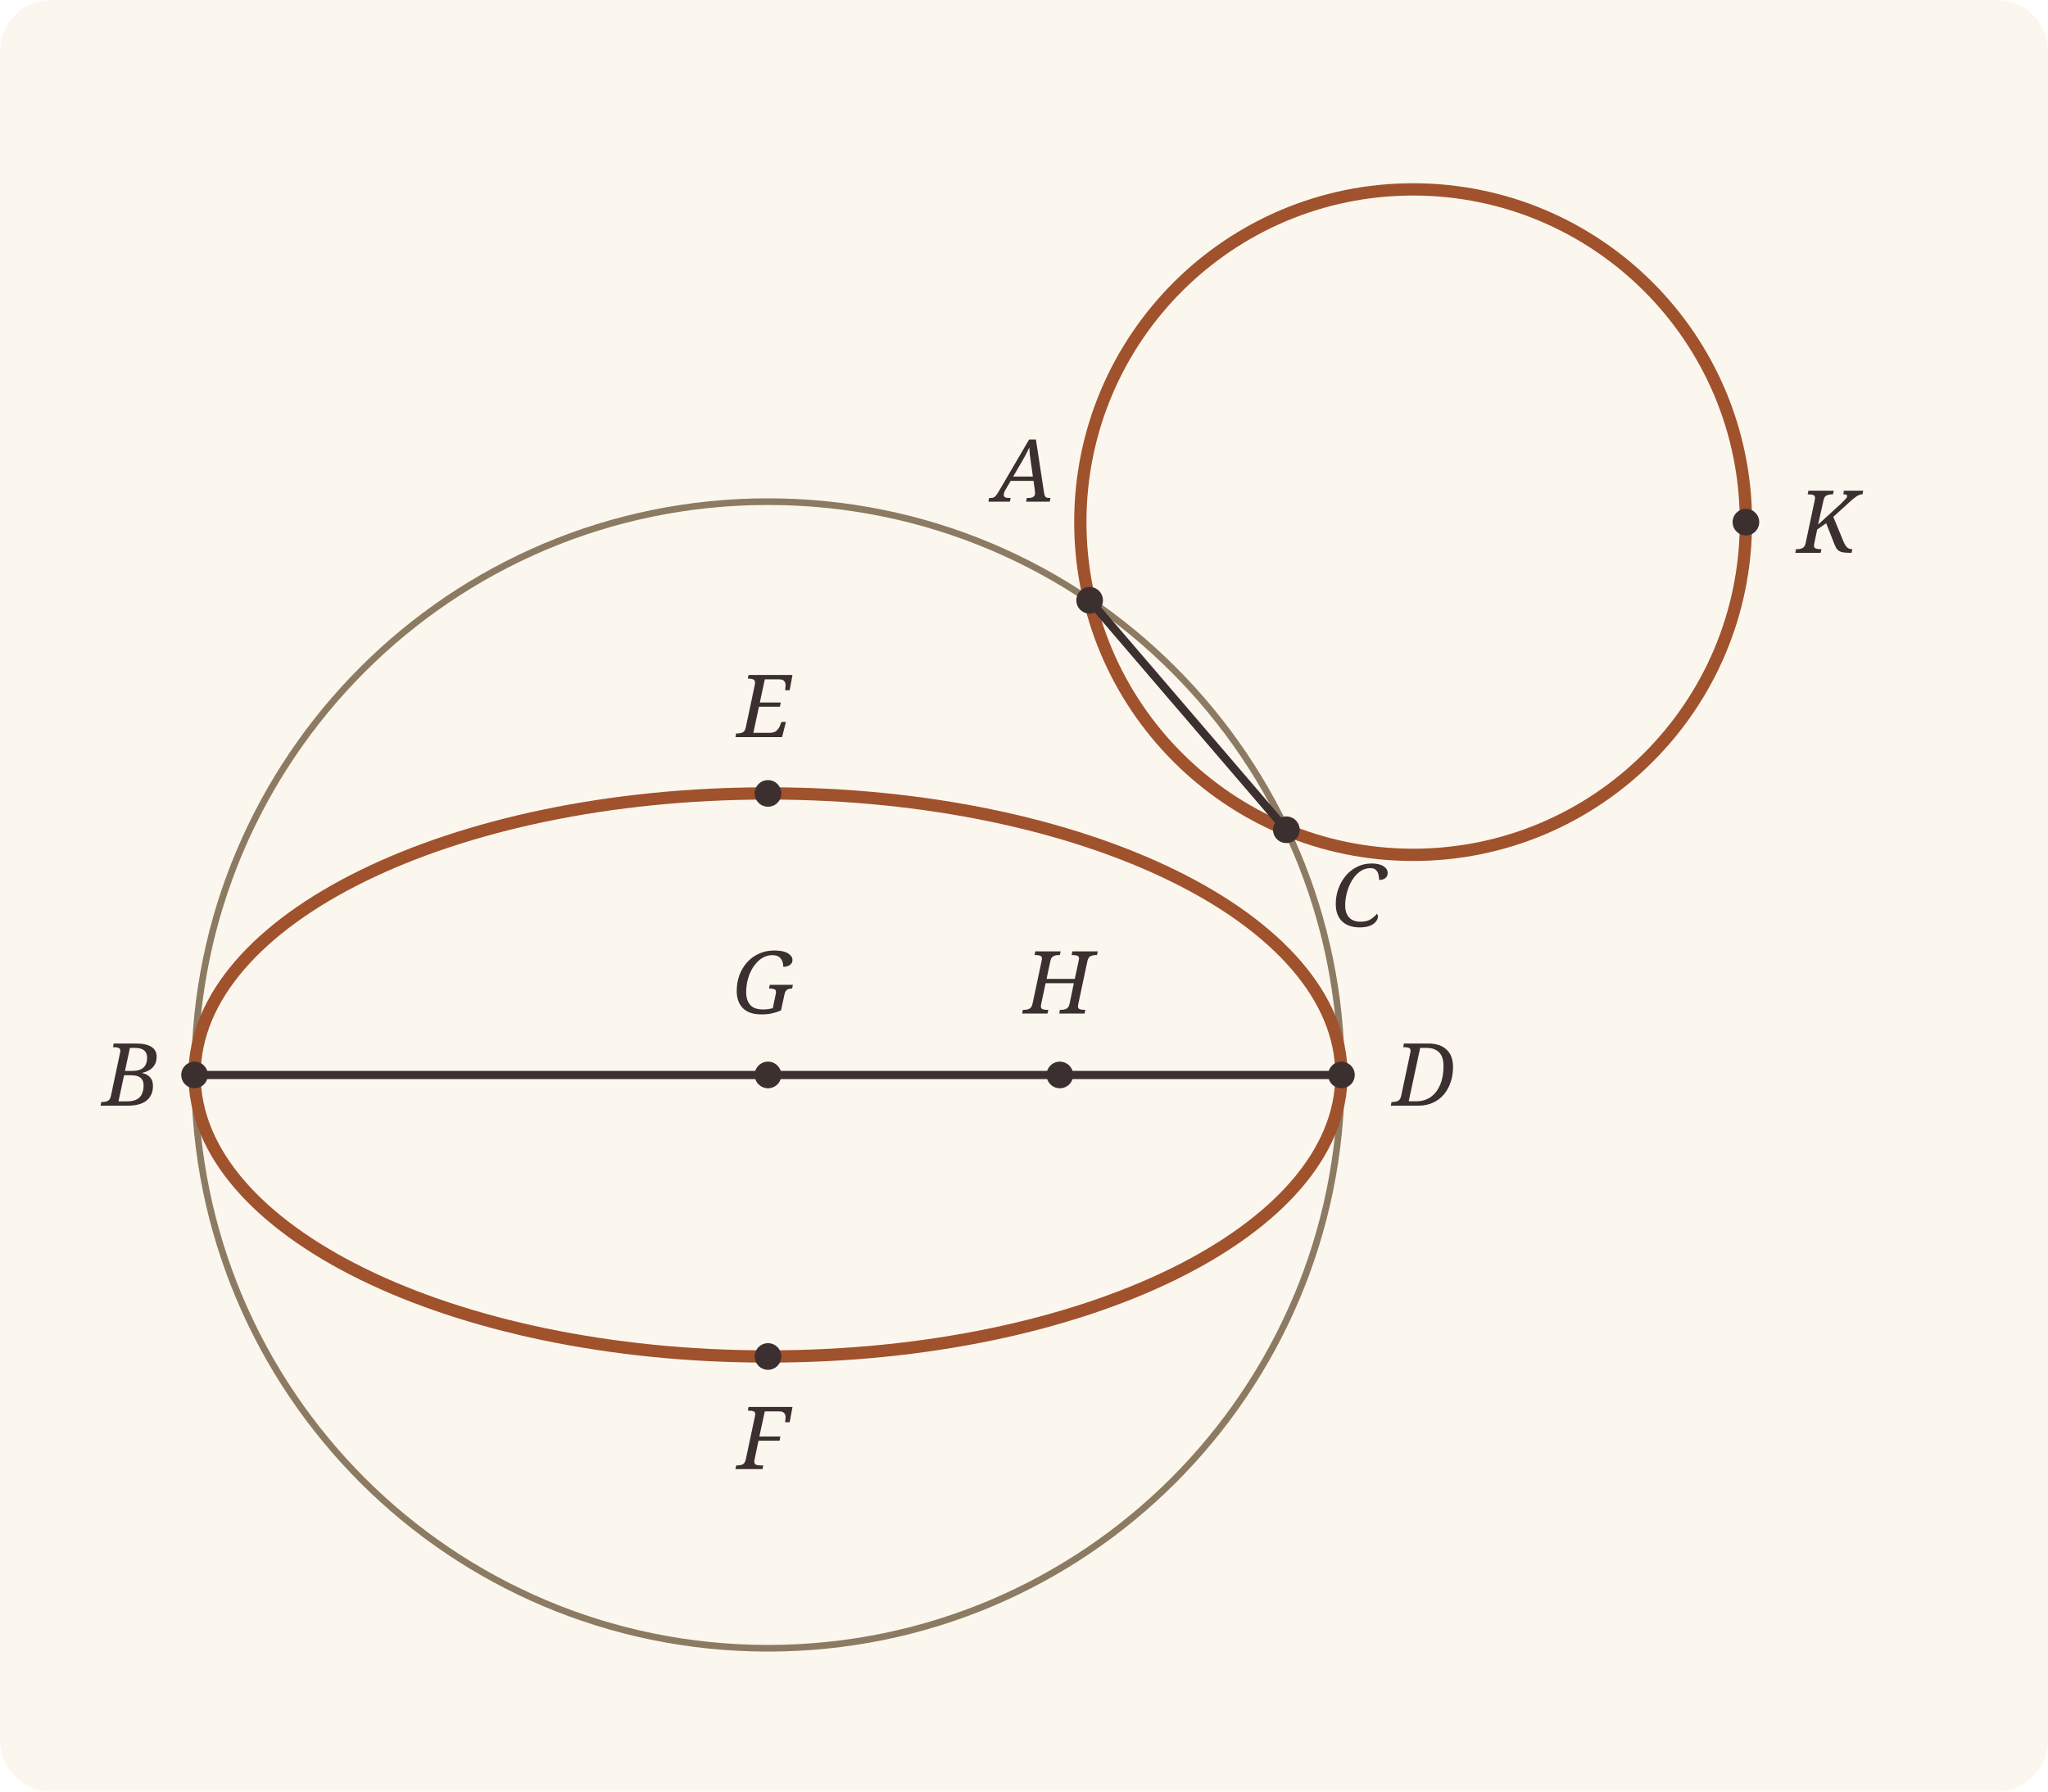
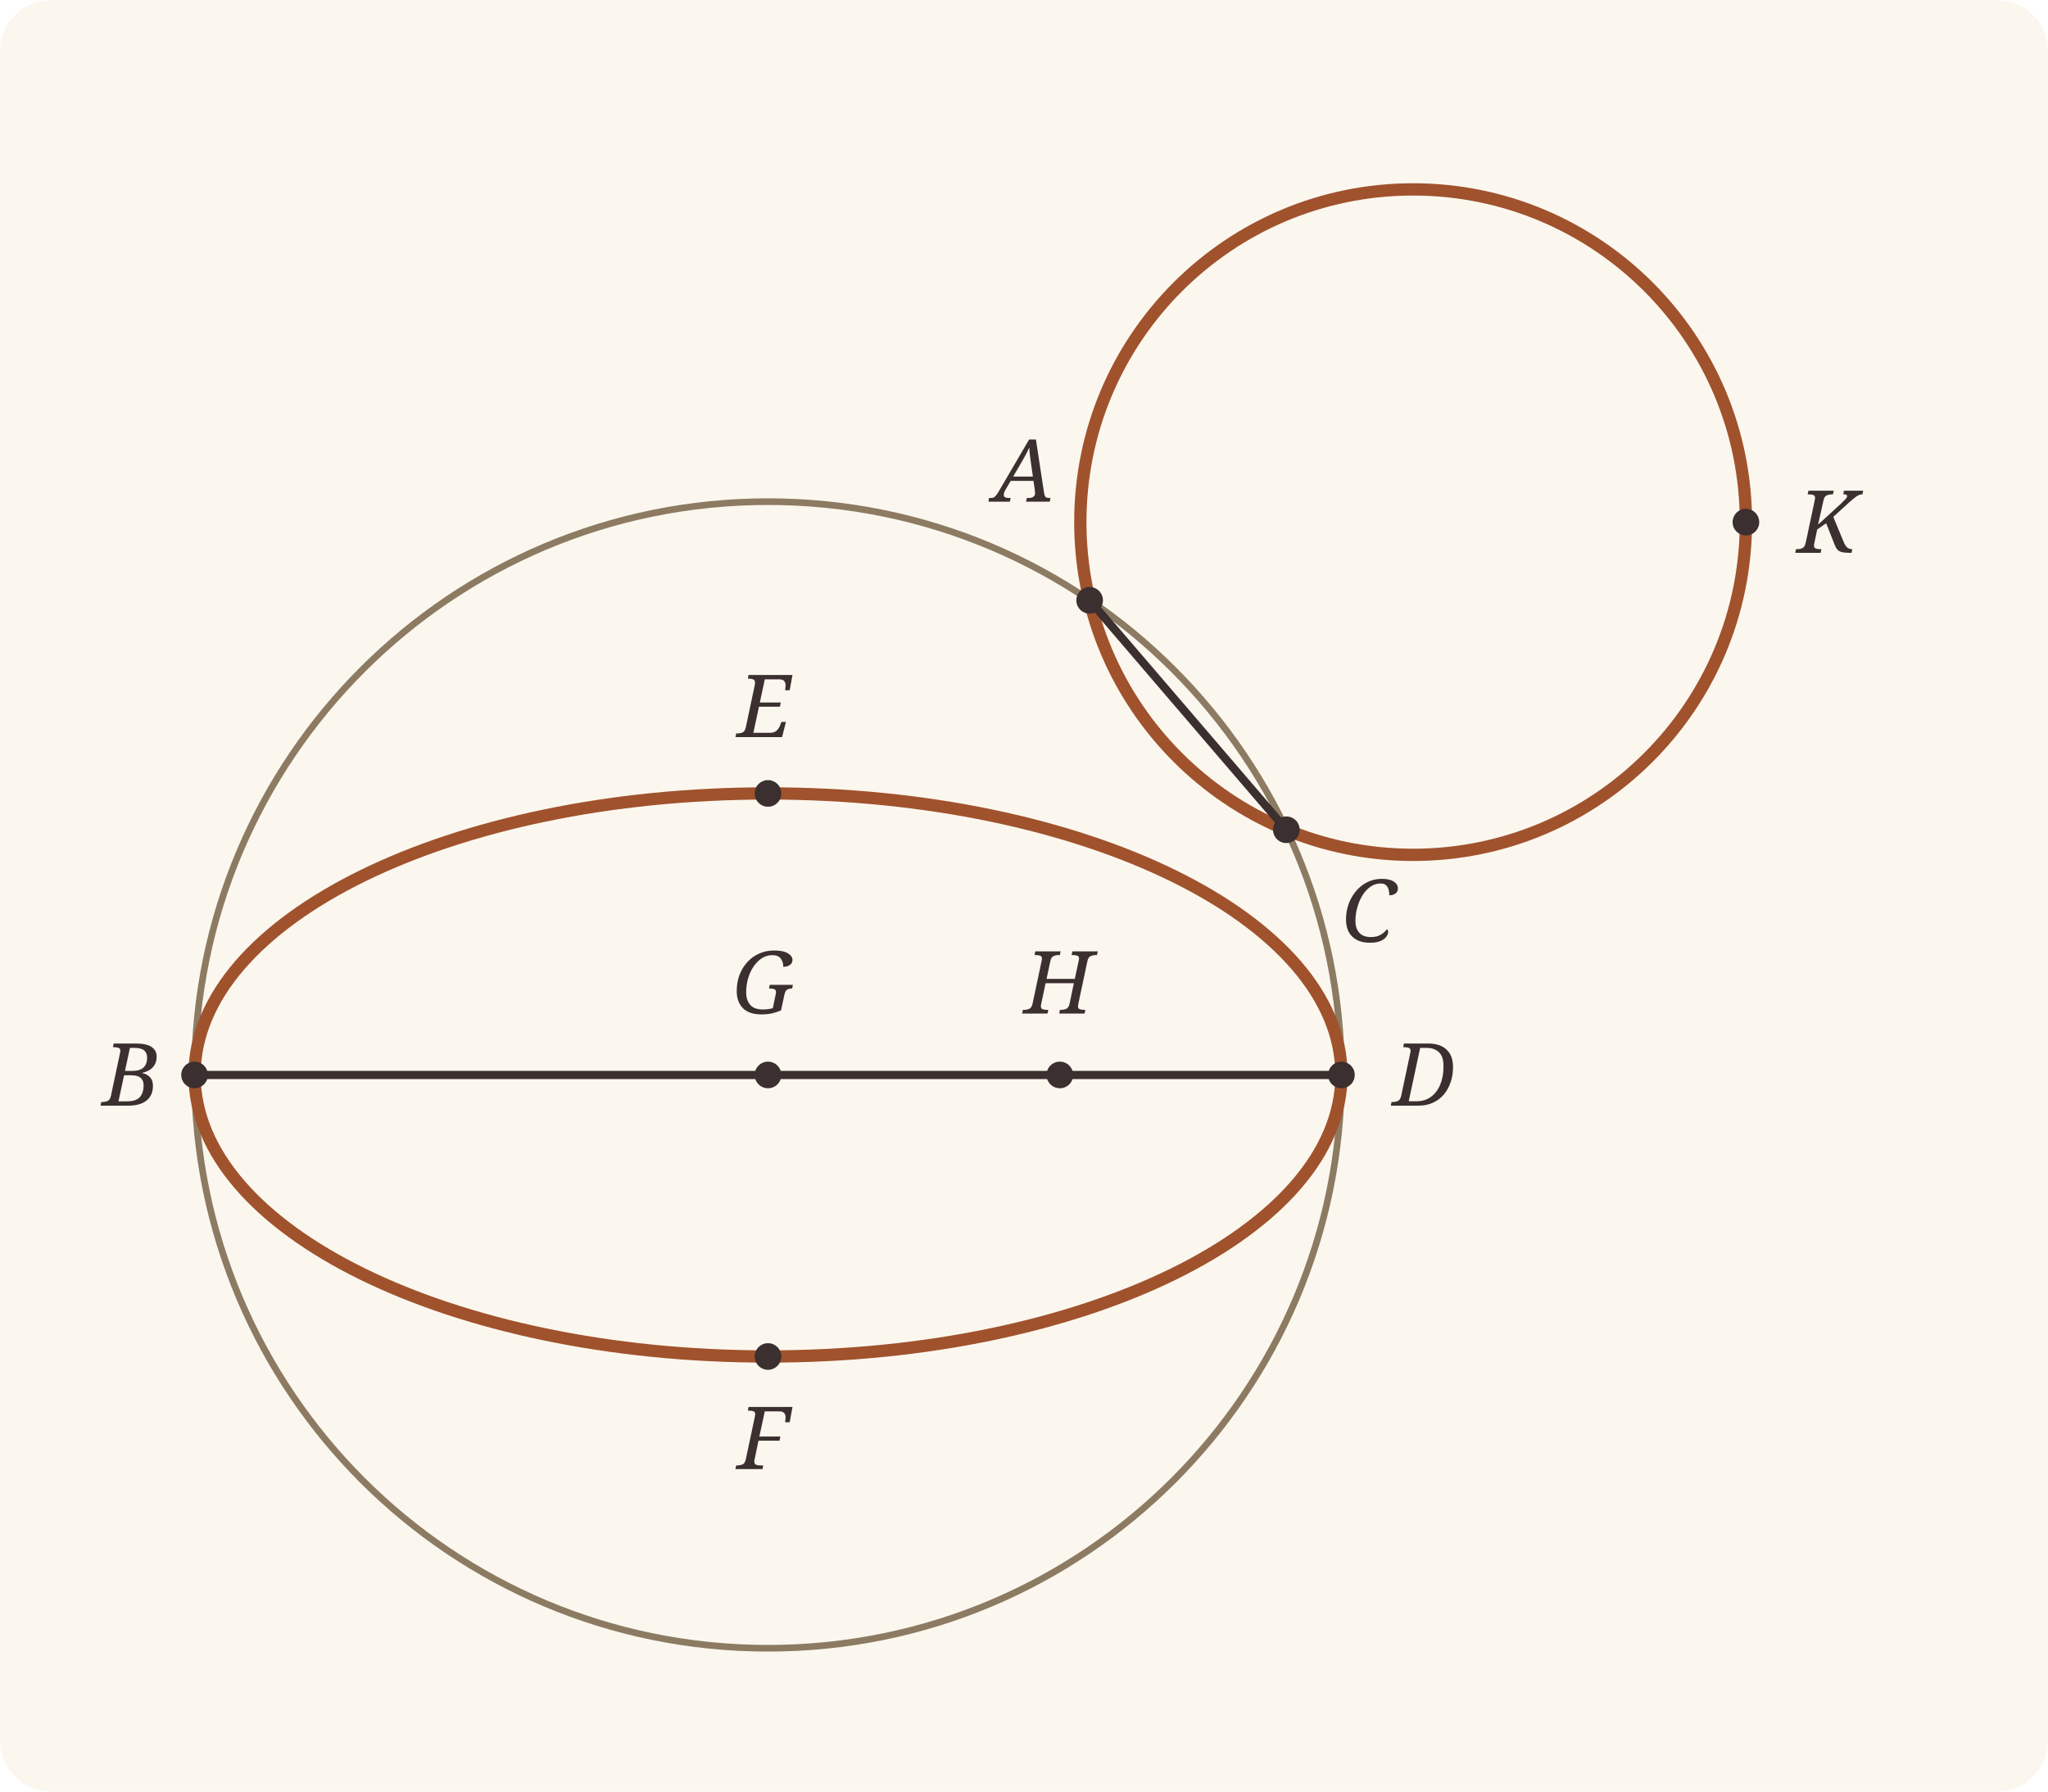
<svg xmlns="http://www.w3.org/2000/svg" width="400" height="350" viewBox="0 0 400 350">
  <rect width="400" height="350" rx="10" fill="#fbf7ee" />
  <g fill="none">
    <circle cx="150" cy="210" r="112" stroke="#8c7b62" stroke-width="1.3" />
    <ellipse cx="150" cy="210" rx="112" ry="55" stroke="#a0522d" stroke-width="2.4" />
    <circle cx="276" cy="102" r="65" stroke="#a0522d" stroke-width="2.4" />
    <path d="M 38,210 H 262 M 212.821,117.277 L 251.240,162.099" stroke="#3b2f2f" stroke-width="1.6" />
  </g>
  <g fill="#3b2f2f">
    <circle cx="212.821" cy="117.277" r="2.6" />
    <circle cx="38" cy="210" r="2.6" />
    <circle cx="251.240" cy="162.099" r="2.6" />
    <circle cx="262" cy="210" r="2.6" />
    <circle cx="150" cy="155" r="2.6" />
    <circle cx="150" cy="265" r="2.6" />
    <circle cx="150" cy="210" r="2.6" />
    <circle cx="207" cy="210" r="2.6" />
    <circle cx="341" cy="102" r="2.6" />
  </g>
  <g font-family="Georgia, serif" font-style="italic" font-size="17" fill="#3b2f2f">
    <text x="194" y="98">A</text>
    <text x="20" y="216">B</text>
-     <text x="260" y="181">C</text>
+     <text x="262" y="184">C</text>
    <text x="272" y="216">D</text>
    <text x="144" y="144">E</text>
    <text x="144" y="287">F</text>
    <text x="143" y="198">G</text>
    <text x="200" y="198">H</text>
    <text x="351" y="108">K</text>
  </g>
</svg>
